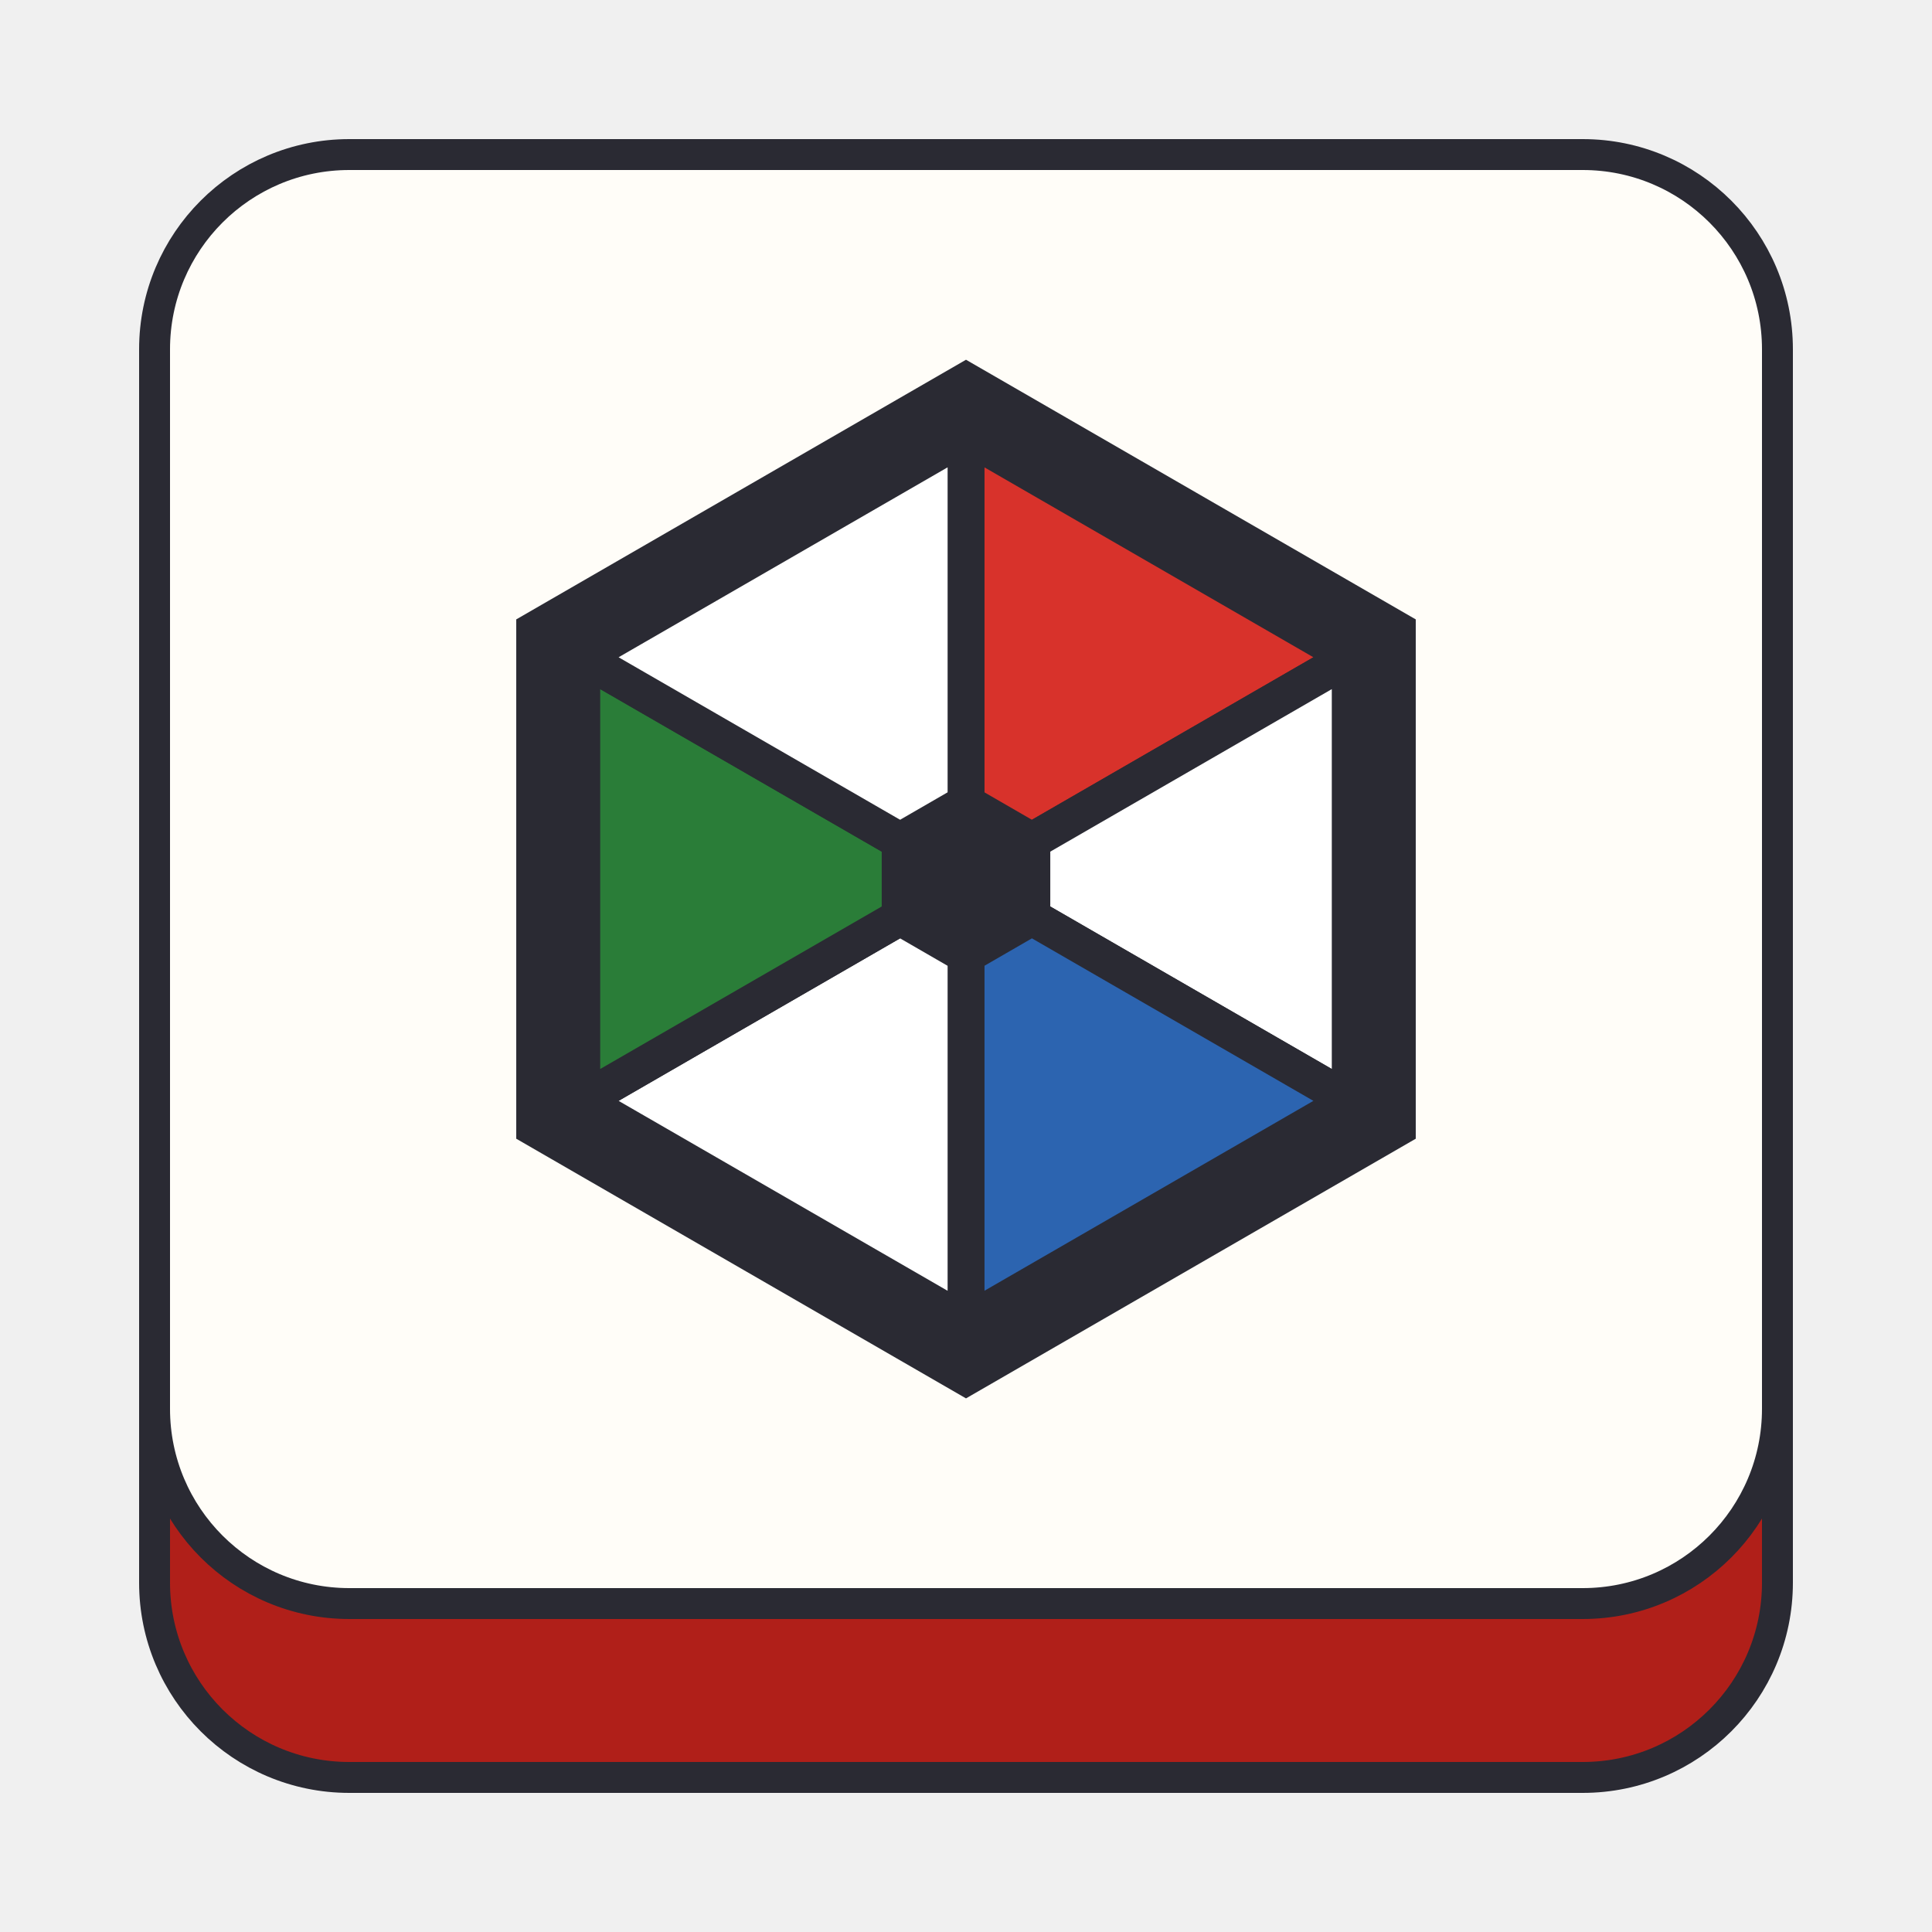
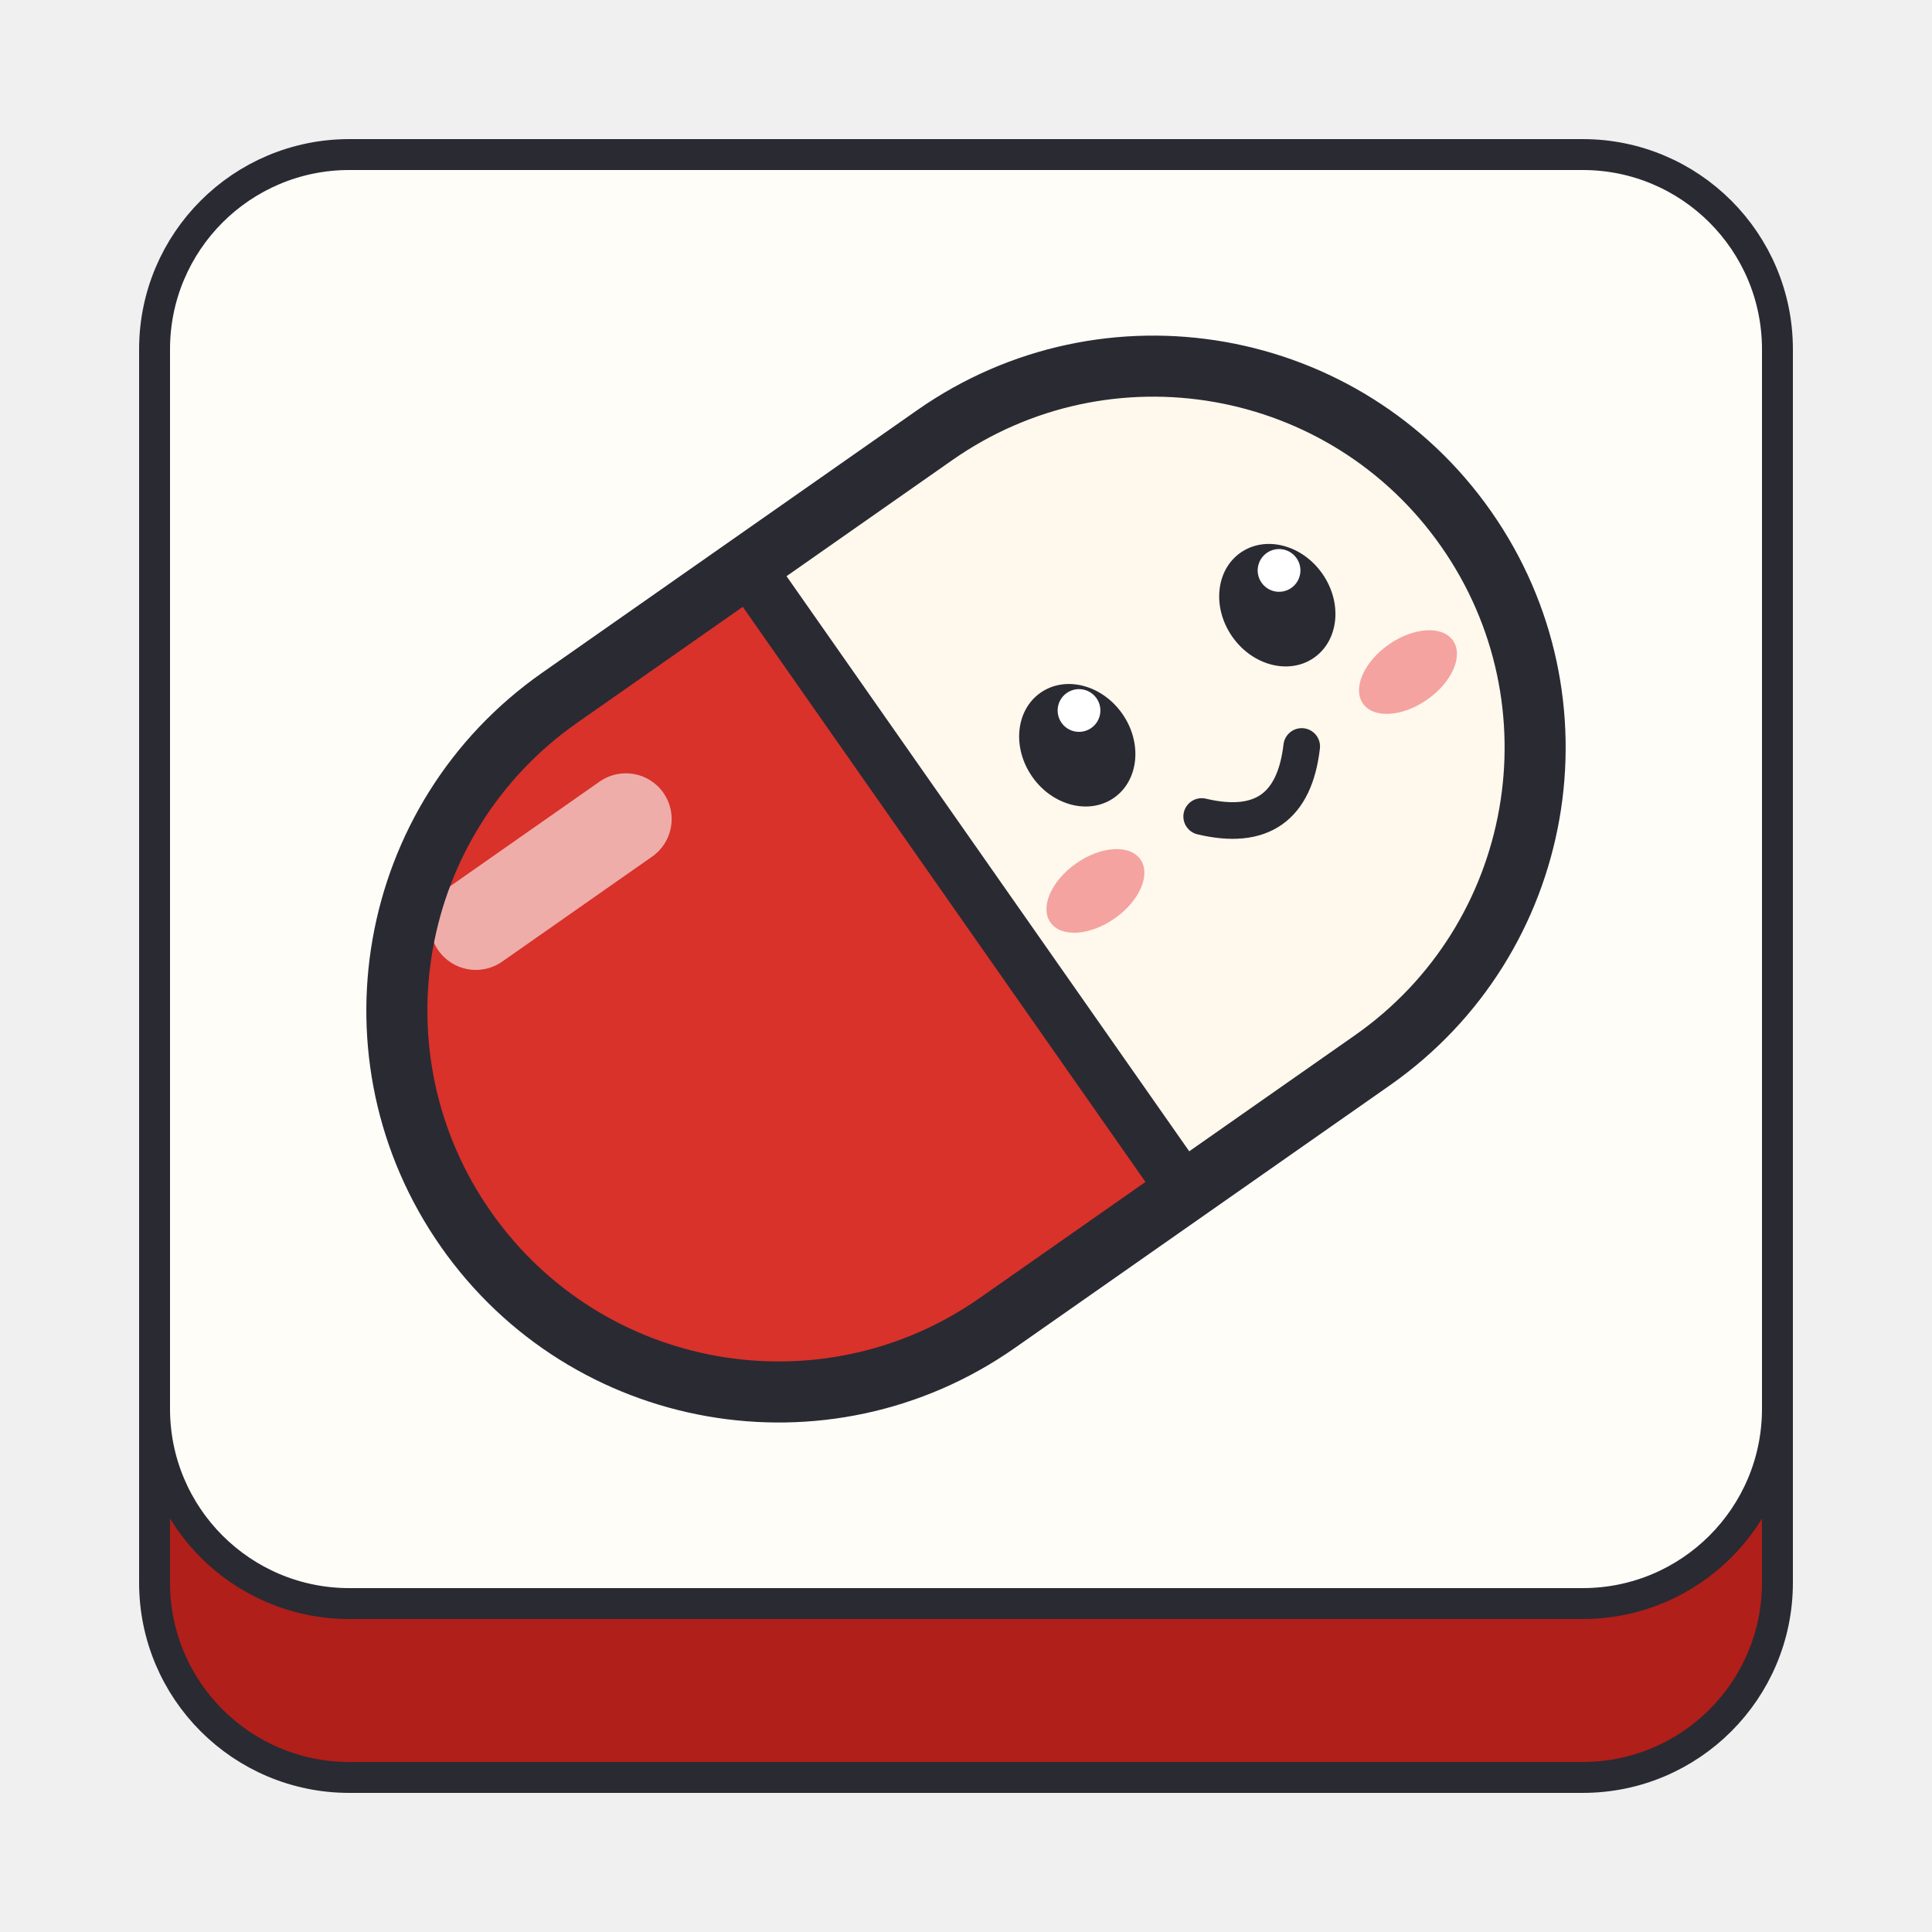
<svg xmlns="http://www.w3.org/2000/svg" viewBox="0 0 100 100">
  <rect x="8" y="17" width="84" height="75" rx="10.08" fill="#B01F19" stroke="#2A2A33" stroke-width="1.6" />
  <rect x="8" y="8" width="84" height="75" rx="10.08" fill="#FFFDF8" stroke="#2A2A33" stroke-width="1.6" />
-   <g transform="translate(50 45.5) scale(0.56) translate(-50 -50)">
-     <polygon points="50,2 91.57,26 91.57,74 50,98 8.43,74 8.43,26" fill="#2A2A33" />
-     <polygon points="50,50 50,9 85.51,29.5" fill="#D8322B" stroke="#2A2A33" stroke-width="3.4" stroke-linejoin="round" />
-     <polygon points="50,50 85.51,29.5 85.51,70.5" fill="#FFFFFF" stroke="#2A2A33" stroke-width="3.4" stroke-linejoin="round" />
-     <polygon points="50,50 85.51,70.5 50,91" fill="#2C64B0" stroke="#2A2A33" stroke-width="3.4" stroke-linejoin="round" />
-     <polygon points="50,50 50,91 14.49,70.5" fill="#FFFFFF" stroke="#2A2A33" stroke-width="3.4" stroke-linejoin="round" />
-     <polygon points="50,50 14.49,70.5 14.49,29.5" fill="#2A7D38" stroke="#2A2A33" stroke-width="3.4" stroke-linejoin="round" />
-     <polygon points="50,50 14.49,29.5 50,9" fill="#FFFFFF" stroke="#2A2A33" stroke-width="3.4" stroke-linejoin="round" />
-     <polygon points="50,41 57.79,45.5 57.79,54.5 50,59 42.21,54.5 42.21,45.5" fill="#2A2A33" />
+   <g transform="translate(50 45.5) scale(0.790) rotate(-35) translate(-50 -50)">
+     <path d="M50 25 L35 25 A25 25 0 0 0 35 75 L50 75 Z" fill="#D8322B" />
+     <path d="M50 25 L65 25 A25 25 0 0 1 65 75 L50 75 Z" fill="#FFF8EC" />
+     <rect x="19" y="31" width="18" height="6" rx="3" fill="#FFFFFF" opacity="0.6" />
+     <line x1="50" y1="25" x2="50" y2="75" stroke="#2A2A33" stroke-width="3.5" />
+     <rect x="10" y="25" width="80" height="50" rx="25" fill="none" stroke="#2A2A33" stroke-width="4" />
+     <ellipse cx="61" cy="47" rx="3.6" ry="4.2" fill="#2A2A33" />
+     <ellipse cx="77" cy="47" rx="3.6" ry="4.2" fill="#2A2A33" />
+     <circle cx="62.4" cy="45.2" r="1.4" fill="#FFFFFF" />
+     <circle cx="78.4" cy="45.2" r="1.4" fill="#FFFFFF" />
+     <path d="M65 55.5 Q69 60 73 55.5" fill="none" stroke="#2A2A33" stroke-width="2.4" stroke-linecap="round" />
+     <ellipse cx="56.5" cy="55.5" rx="3.6" ry="2.2" fill="#F4A3A0" />
+     <ellipse cx="81.5" cy="55.5" rx="3.6" ry="2.2" fill="#F4A3A0" />
  </g>
</svg>
